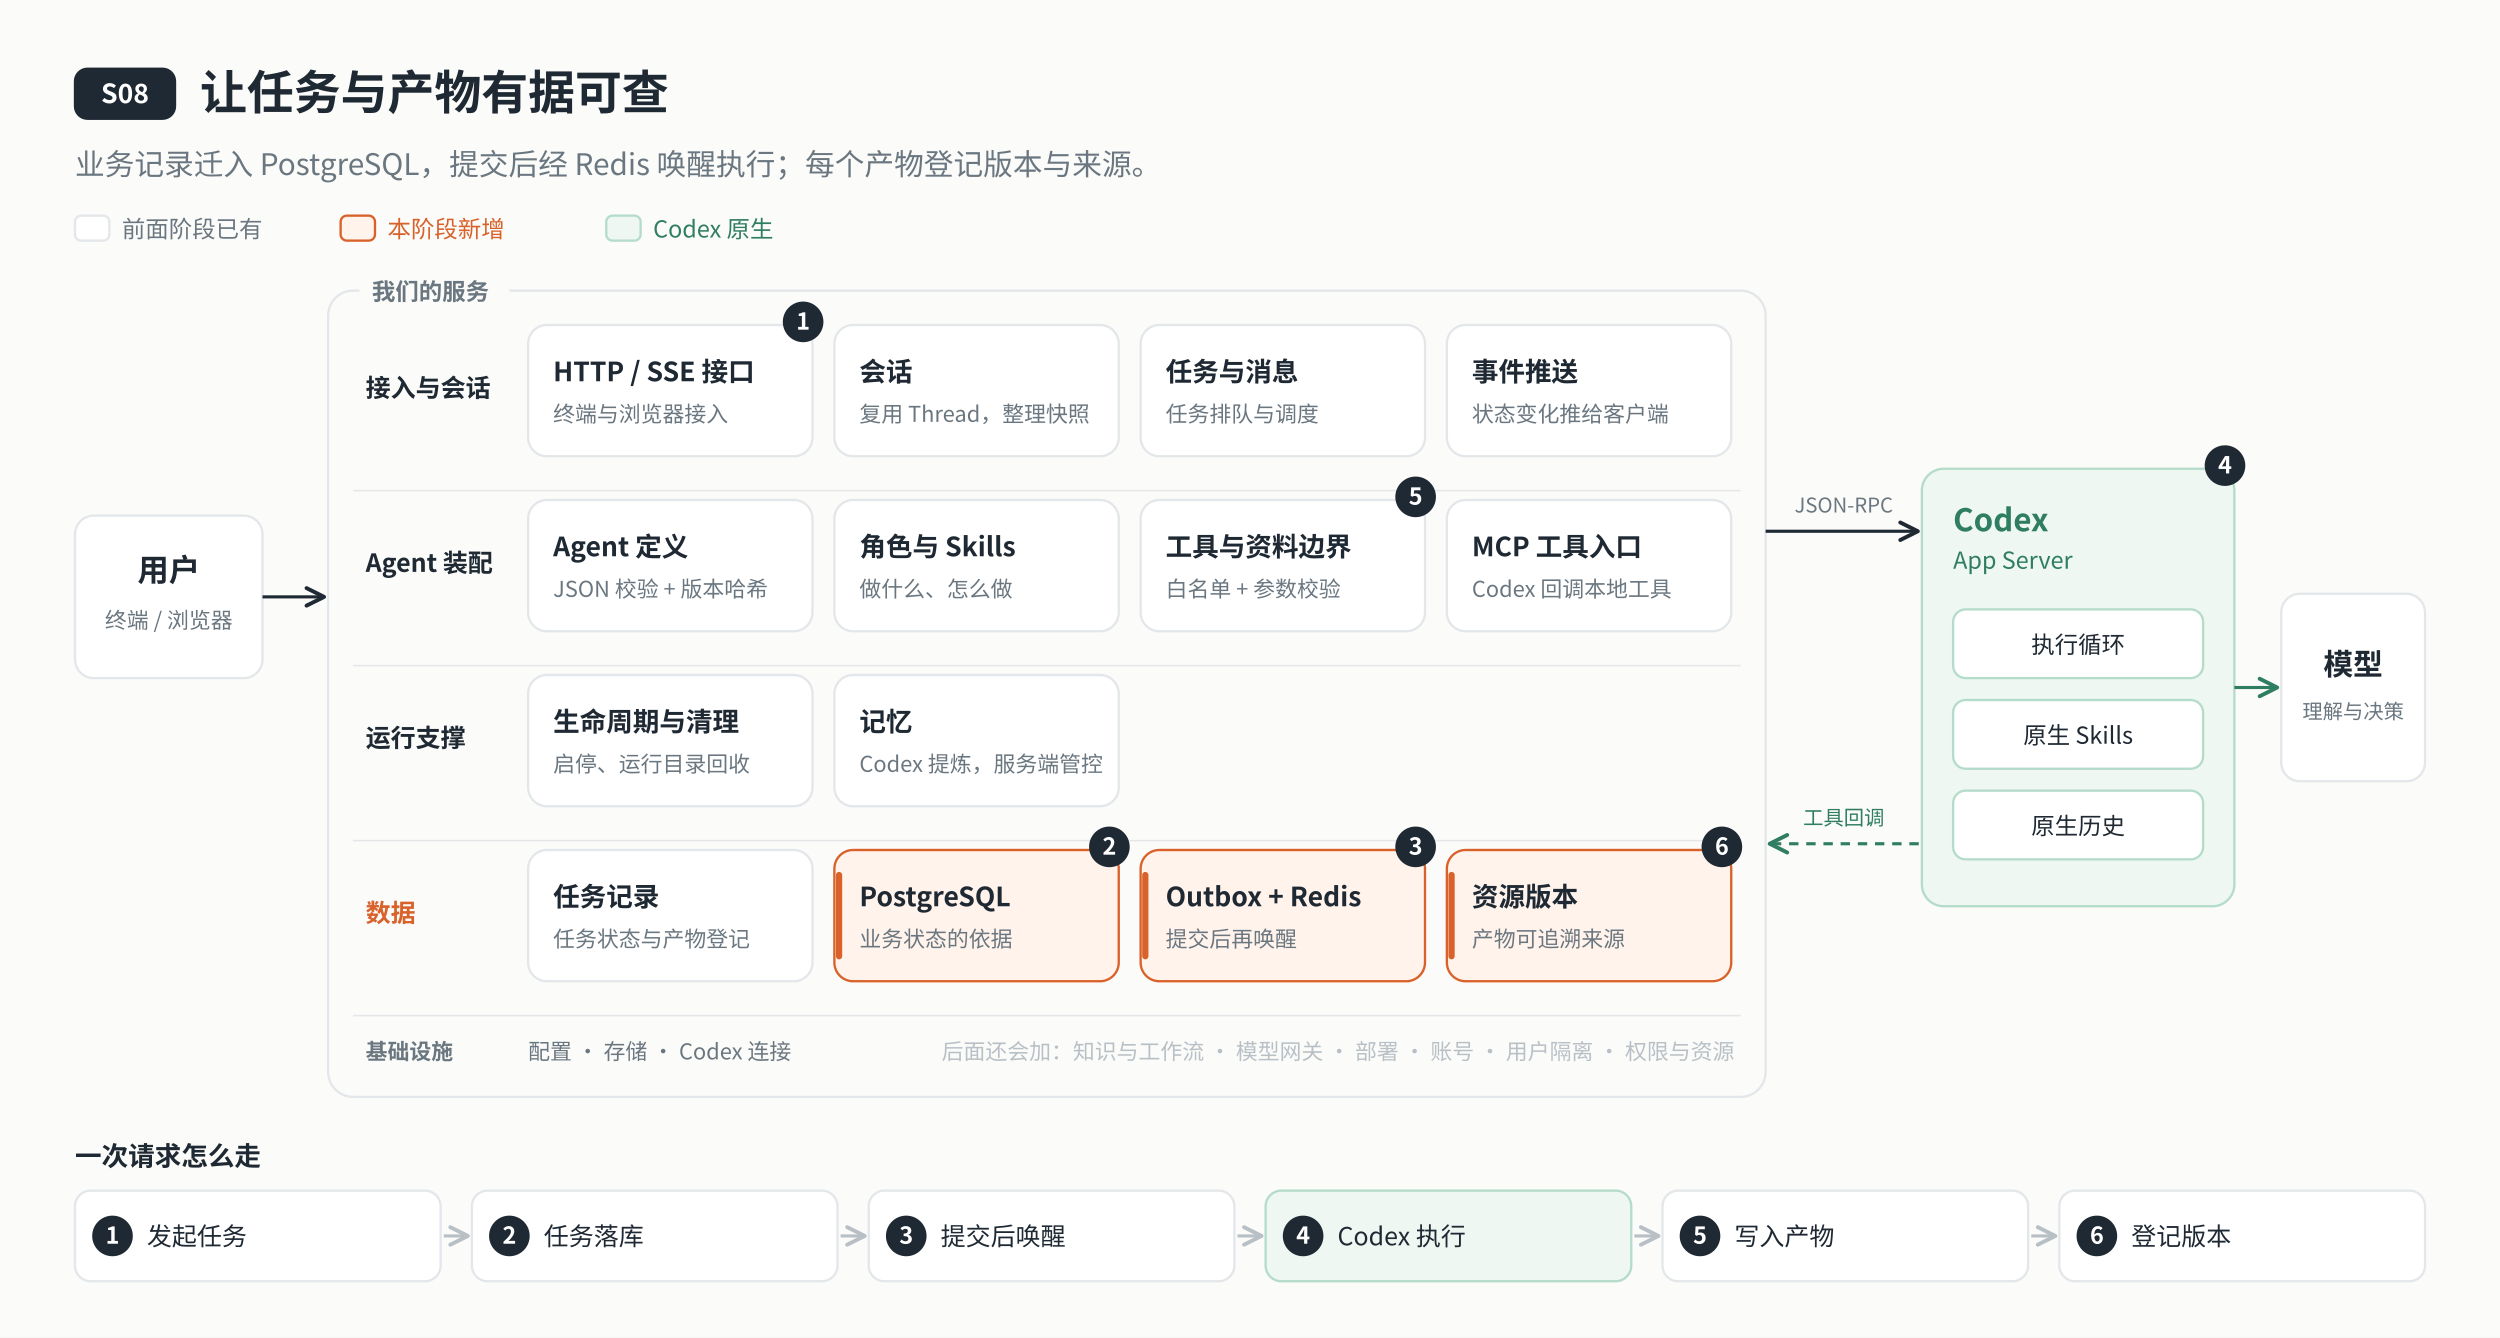
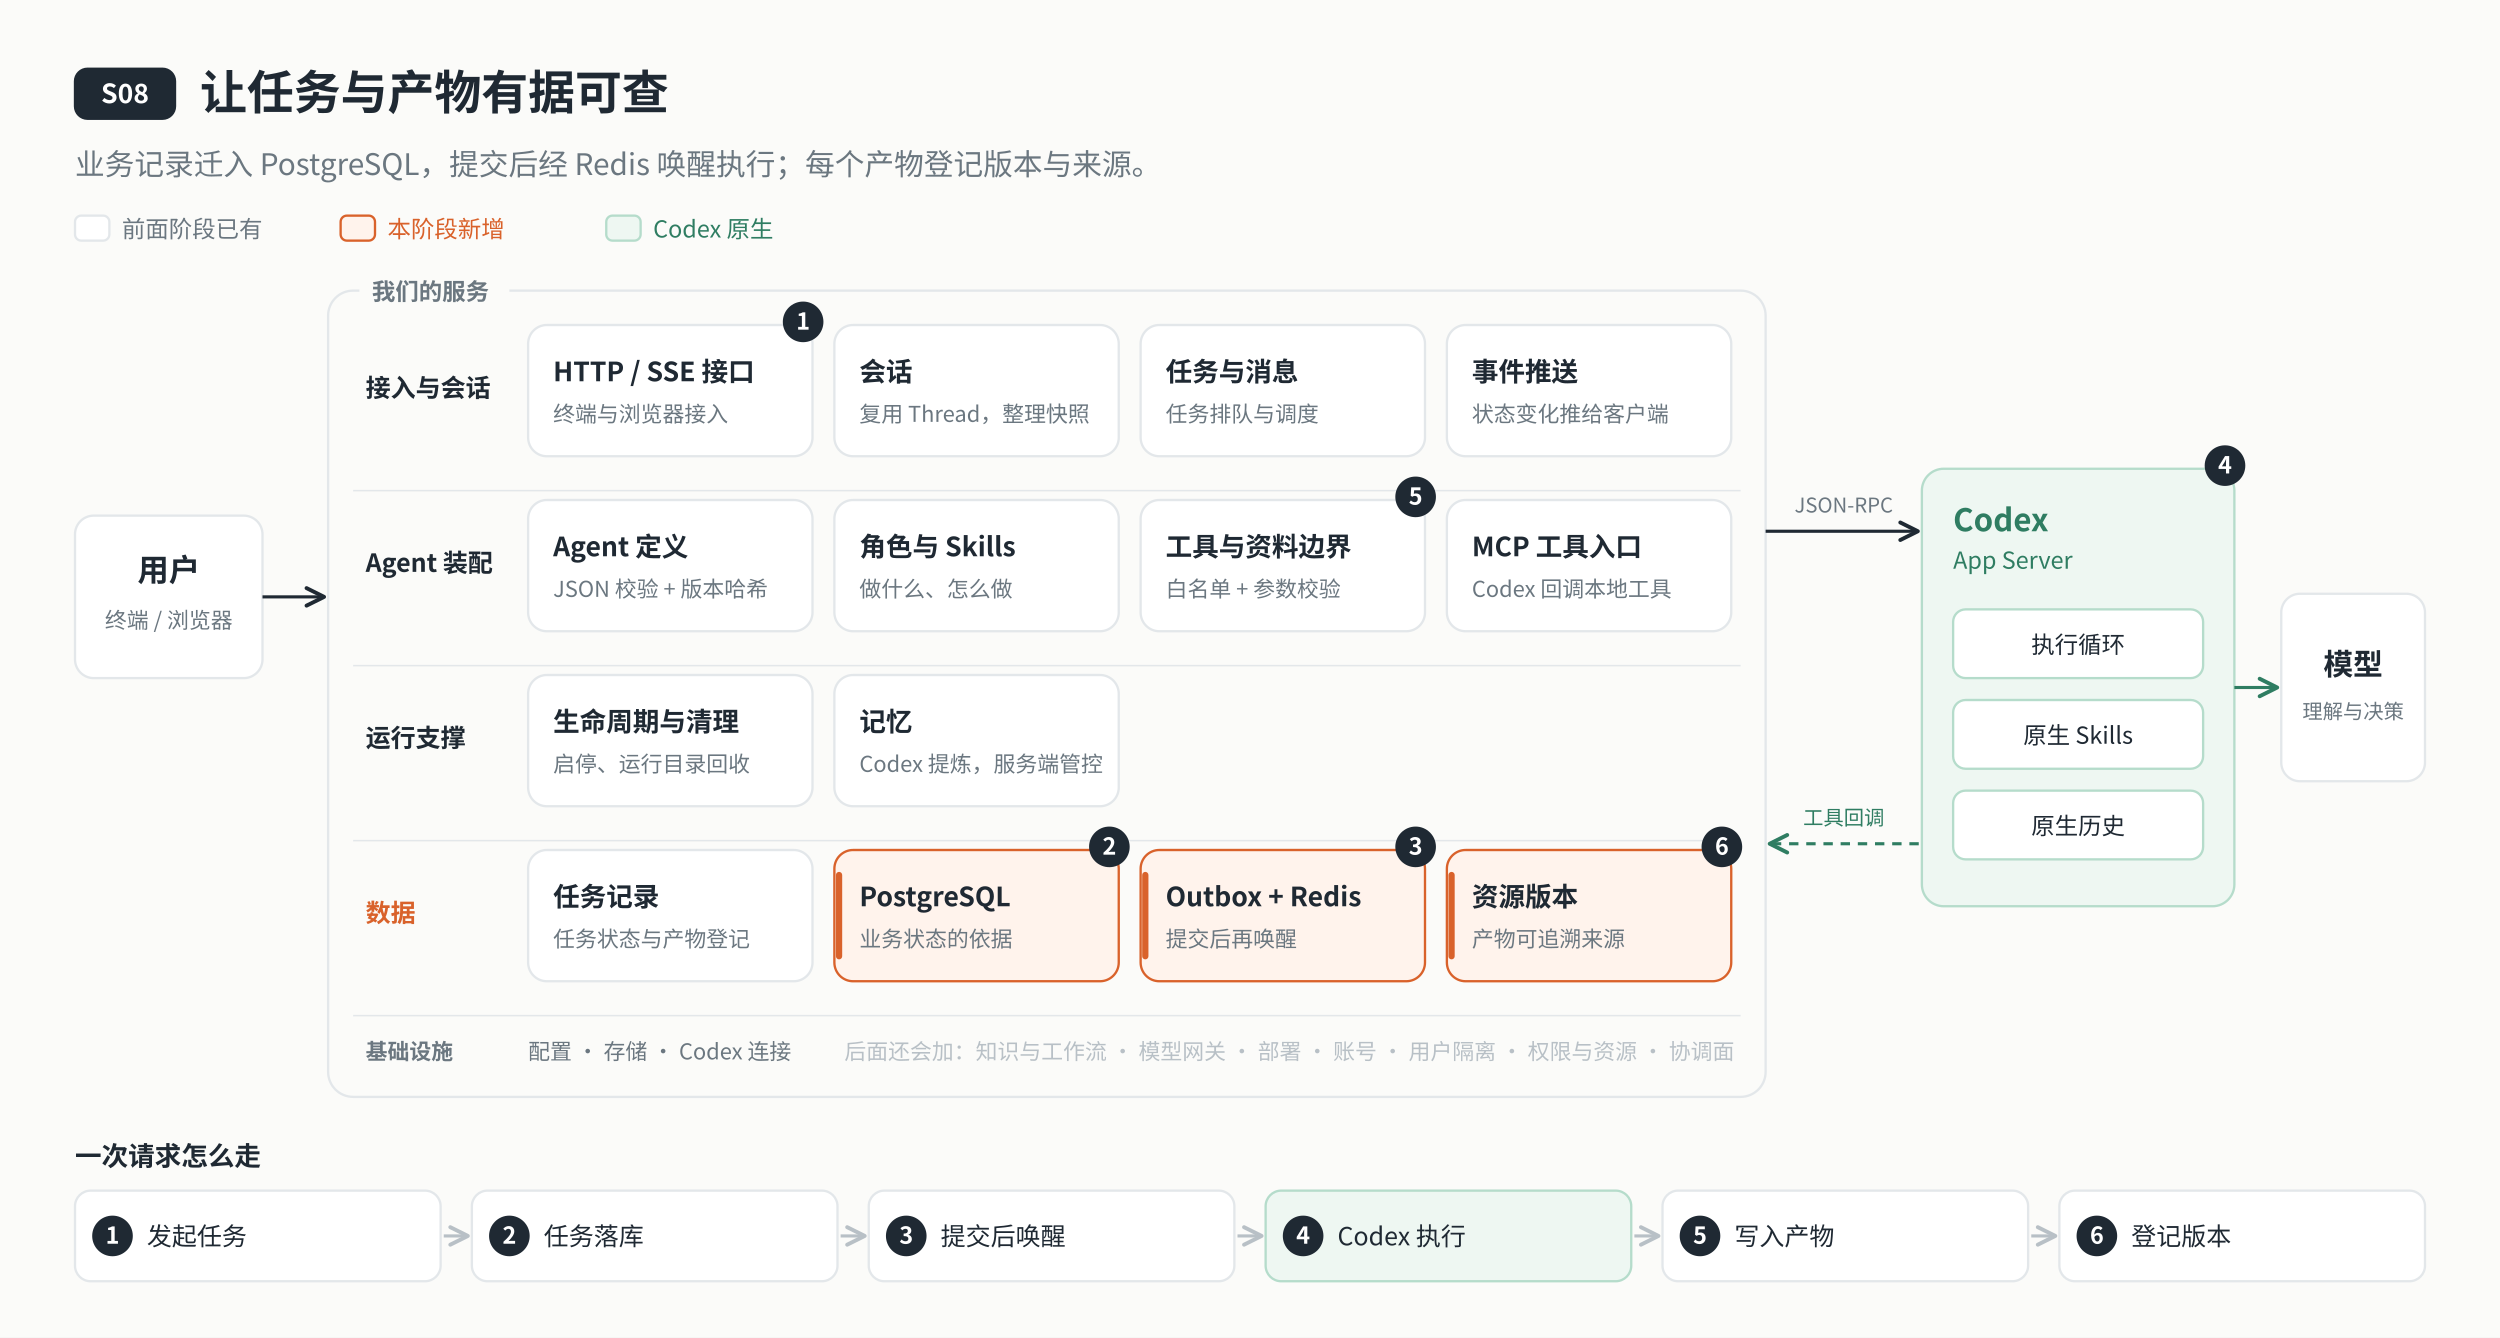
<svg xmlns="http://www.w3.org/2000/svg" width="1600" height="856" viewBox="0 0 1600 856" role="img" aria-labelledby="title desc">
  <defs>
    <marker id="mB8C0C6" viewBox="0 0 10 10" refX="8" refY="5" markerWidth="7" markerHeight="7" orient="auto-start-reverse">
      <path d="M1 1 L9 5 L1 9" fill="none" stroke="#B8C0C6" stroke-width="1.8" stroke-linecap="round" stroke-linejoin="round" />
    </marker>
    <marker id="m1F2933" viewBox="0 0 10 10" refX="8" refY="5" markerWidth="7" markerHeight="7" orient="auto-start-reverse">
      <path d="M1 1 L9 5 L1 9" fill="none" stroke="#1F2933" stroke-width="1.8" stroke-linecap="round" stroke-linejoin="round" />
    </marker>
    <marker id="m2F7D62" viewBox="0 0 10 10" refX="8" refY="5" markerWidth="7" markerHeight="7" orient="auto-start-reverse">
      <path d="M1 1 L9 5 L1 9" fill="none" stroke="#2F7D62" stroke-width="1.8" stroke-linecap="round" stroke-linejoin="round" />
    </marker>
  </defs>
  <g font-family="PingFang SC, Microsoft YaHei, Noto Sans CJK SC, sans-serif">
    <rect x="0" y="0" width="1600" height="856" fill="#FBFBF9" />
    <rect x="48" y="44" width="64" height="32" rx="8" fill="#1F2933" stroke="#1F2933" stroke-width="1.5" />
    <text x="80" y="66" font-size="17" fill="#fff" font-weight="700" text-anchor="middle">S08</text>
    <text x="128" y="70" font-size="30" fill="#1F2933" font-weight="700" text-anchor="start">让任务与产物有据可查</text>
    <text x="48" y="112" font-size="19" fill="#6B7780" font-weight="400" text-anchor="start">业务记录迁入 PostgreSQL，提交后经 Redis 唤醒执行；每个产物登记版本与来源。</text>
    <rect x="48" y="138" width="22" height="16" rx="4" fill="#FFFFFF" stroke="#E3E7EA" stroke-width="1.5" />
    <text x="78" y="152" font-size="15" fill="#6B7780" font-weight="400" text-anchor="start">前面阶段已有</text>
    <rect x="218" y="138" width="22" height="16" rx="4" fill="#FFF3EC" stroke="#D9622B" stroke-width="1.5" />
    <text x="248" y="152" font-size="15" fill="#D9622B" font-weight="400" text-anchor="start">本阶段新增</text>
    <rect x="388" y="138" width="22" height="16" rx="4" fill="#EEF7F2" stroke="#B5DCCB" stroke-width="1.5" />
    <text x="418" y="152" font-size="15" fill="#2F7D62" font-weight="400" text-anchor="start">Codex 原生</text>
    <rect x="48" y="330" width="120" height="104" rx="12" fill="#FFFFFF" stroke="#E3E7EA" stroke-width="1.5" />
    <text x="108" y="372" font-size="20" fill="#1F2933" font-weight="600" text-anchor="middle">用户</text>
    <text x="108" y="402" font-size="14" fill="#6B7780" font-weight="400" text-anchor="middle">终端 / 浏览器</text>
    <rect x="210" y="186" width="920" height="516" rx="16" fill="none" stroke="#E3E7EA" stroke-width="1.5" />
    <rect x="230" y="175" width="96" height="22" fill="#FBFBF9" />
    <text x="238" y="192" font-size="15" fill="#6B7780" font-weight="600" text-anchor="start">我们的服务</text>
    <text x="234" y="254" font-size="16" fill="#1F2933" font-weight="600" text-anchor="start">接入与会话</text>
    <rect x="338" y="208" width="182" height="84" rx="12" fill="#FFFFFF" stroke="#E3E7EA" stroke-width="1.5" />
    <text x="354" y="244" font-size="17" fill="#1F2933" font-weight="600" text-anchor="start">HTTP / SSE 接口</text>
    <text x="354" y="270" font-size="14" fill="#6B7780" font-weight="400" text-anchor="start">终端与浏览器接入</text>
    <rect x="534" y="208" width="182" height="84" rx="12" fill="#FFFFFF" stroke="#E3E7EA" stroke-width="1.5" />
    <text x="550" y="244" font-size="17" fill="#1F2933" font-weight="600" text-anchor="start">会话</text>
    <text x="550" y="270" font-size="14" fill="#6B7780" font-weight="400" text-anchor="start">复用 Thread，整理快照</text>
    <rect x="730" y="208" width="182" height="84" rx="12" fill="#FFFFFF" stroke="#E3E7EA" stroke-width="1.5" />
    <text x="746" y="244" font-size="17" fill="#1F2933" font-weight="600" text-anchor="start">任务与消息</text>
    <text x="746" y="270" font-size="14" fill="#6B7780" font-weight="400" text-anchor="start">任务排队与调度</text>
    <rect x="926" y="208" width="182" height="84" rx="12" fill="#FFFFFF" stroke="#E3E7EA" stroke-width="1.5" />
    <text x="942" y="244" font-size="17" fill="#1F2933" font-weight="600" text-anchor="start">事件推送</text>
    <text x="942" y="270" font-size="14" fill="#6B7780" font-weight="400" text-anchor="start">状态变化推给客户端</text>
    <text x="234" y="366" font-size="16" fill="#1F2933" font-weight="600" text-anchor="start">Agent 装配</text>
    <line x1="226" y1="314" x2="1114" y2="314" stroke="#E3E7EA" stroke-width="1" />
    <rect x="338" y="320" width="182" height="84" rx="12" fill="#FFFFFF" stroke="#E3E7EA" stroke-width="1.5" />
    <text x="354" y="356" font-size="17" fill="#1F2933" font-weight="600" text-anchor="start">Agent 定义</text>
    <text x="354" y="382" font-size="14" fill="#6B7780" font-weight="400" text-anchor="start">JSON 校验 + 版本哈希</text>
    <rect x="534" y="320" width="182" height="84" rx="12" fill="#FFFFFF" stroke="#E3E7EA" stroke-width="1.5" />
    <text x="550" y="356" font-size="17" fill="#1F2933" font-weight="600" text-anchor="start">角色与 Skills</text>
    <text x="550" y="382" font-size="14" fill="#6B7780" font-weight="400" text-anchor="start">做什么、怎么做</text>
    <rect x="730" y="320" width="182" height="84" rx="12" fill="#FFFFFF" stroke="#E3E7EA" stroke-width="1.5" />
    <text x="746" y="356" font-size="17" fill="#1F2933" font-weight="600" text-anchor="start">工具与资料边界</text>
    <text x="746" y="382" font-size="14" fill="#6B7780" font-weight="400" text-anchor="start">白名单 + 参数校验</text>
    <rect x="926" y="320" width="182" height="84" rx="12" fill="#FFFFFF" stroke="#E3E7EA" stroke-width="1.5" />
    <text x="942" y="356" font-size="17" fill="#1F2933" font-weight="600" text-anchor="start">MCP 工具入口</text>
    <text x="942" y="382" font-size="14" fill="#6B7780" font-weight="400" text-anchor="start">Codex 回调本地工具</text>
    <text x="234" y="478" font-size="16" fill="#1F2933" font-weight="600" text-anchor="start">运行支撑</text>
    <line x1="226" y1="426" x2="1114" y2="426" stroke="#E3E7EA" stroke-width="1" />
    <rect x="338" y="432" width="182" height="84" rx="12" fill="#FFFFFF" stroke="#E3E7EA" stroke-width="1.5" />
    <text x="354" y="468" font-size="17" fill="#1F2933" font-weight="600" text-anchor="start">生命周期与清理</text>
    <text x="354" y="494" font-size="14" fill="#6B7780" font-weight="400" text-anchor="start">启停、运行目录回收</text>
    <rect x="534" y="432" width="182" height="84" rx="12" fill="#FFFFFF" stroke="#E3E7EA" stroke-width="1.5" />
    <text x="550" y="468" font-size="17" fill="#1F2933" font-weight="600" text-anchor="start">记忆</text>
    <text x="550" y="494" font-size="14" fill="#6B7780" font-weight="400" text-anchor="start">Codex 提炼，服务端管控</text>
    <text x="234" y="590" font-size="16" fill="#D9622B" font-weight="600" text-anchor="start">数据</text>
    <line x1="226" y1="538" x2="1114" y2="538" stroke="#E3E7EA" stroke-width="1" />
    <rect x="338" y="544" width="182" height="84" rx="12" fill="#FFFFFF" stroke="#E3E7EA" stroke-width="1.5" />
    <text x="354" y="580" font-size="17" fill="#1F2933" font-weight="600" text-anchor="start">任务记录</text>
    <text x="354" y="606" font-size="14" fill="#6B7780" font-weight="400" text-anchor="start">任务状态与产物登记</text>
    <rect x="534" y="544" width="182" height="84" rx="12" fill="#FFF3EC" stroke="#D9622B" stroke-width="1.5" />
    <rect x="535" y="558" width="4" height="56" rx="2" fill="#D9622B" />
    <text x="550" y="580" font-size="17" fill="#1F2933" font-weight="600" text-anchor="start">PostgreSQL</text>
    <text x="550" y="606" font-size="14" fill="#6B7780" font-weight="400" text-anchor="start">业务状态的依据</text>
    <rect x="730" y="544" width="182" height="84" rx="12" fill="#FFF3EC" stroke="#D9622B" stroke-width="1.5" />
    <rect x="731" y="558" width="4" height="56" rx="2" fill="#D9622B" />
    <text x="746" y="580" font-size="17" fill="#1F2933" font-weight="600" text-anchor="start">Outbox + Redis</text>
    <text x="746" y="606" font-size="14" fill="#6B7780" font-weight="400" text-anchor="start">提交后再唤醒</text>
    <rect x="926" y="544" width="182" height="84" rx="12" fill="#FFF3EC" stroke="#D9622B" stroke-width="1.5" />
    <rect x="927" y="558" width="4" height="56" rx="2" fill="#D9622B" />
    <text x="942" y="580" font-size="17" fill="#1F2933" font-weight="600" text-anchor="start">资源版本</text>
    <text x="942" y="606" font-size="14" fill="#6B7780" font-weight="400" text-anchor="start">产物可追溯来源</text>
    <line x1="226" y1="650" x2="1114" y2="650" stroke="#E3E7EA" stroke-width="1" />
    <text x="234" y="678" font-size="14" fill="#6B7780" font-weight="600" text-anchor="start">基础设施</text>
    <text x="338" y="678" font-size="14" fill="#6B7780" font-weight="400" text-anchor="start">配置 · 存储 · Codex 连接</text>
-     <text x="1110" y="678" font-size="14" fill="#B8C0C6" font-weight="400" text-anchor="end">后面还会加：知识与工作流 · 模型网关 · 部署 · 账号 · 用户隔离 · 权限与资源</text>
+     <text x="1110" y="678" font-size="14" fill="#B8C0C6" font-weight="400" text-anchor="end">后面还会加：知识与工作流 · 模型网关 · 部署 · 账号 · 用户隔离 · 权限与资源 · 协调面</text>
    <rect x="1230" y="300" width="200" height="280" rx="14" fill="#EEF7F2" stroke="#B5DCCB" stroke-width="1.5" />
    <text x="1250" y="340" font-size="20" fill="#2F7D62" font-weight="700" text-anchor="start">Codex</text>
    <text x="1250" y="364" font-size="15" fill="#2F7D62" font-weight="400" text-anchor="start">App Server</text>
    <rect x="1250" y="390" width="160" height="44" rx="8" fill="#FFFFFF" stroke="#B5DCCB" stroke-width="1.5" />
    <text x="1330" y="418" font-size="15" fill="#1F2933" font-weight="500" text-anchor="middle">执行循环</text>
    <rect x="1250" y="448" width="160" height="44" rx="8" fill="#FFFFFF" stroke="#B5DCCB" stroke-width="1.5" />
    <text x="1330" y="476" font-size="15" fill="#1F2933" font-weight="500" text-anchor="middle">原生 Skills</text>
    <rect x="1250" y="506" width="160" height="44" rx="8" fill="#FFFFFF" stroke="#B5DCCB" stroke-width="1.5" />
    <text x="1330" y="534" font-size="15" fill="#1F2933" font-weight="500" text-anchor="middle">原生历史</text>
    <rect x="1460" y="380" width="92" height="120" rx="12" fill="#FFFFFF" stroke="#E3E7EA" stroke-width="1.5" />
    <text x="1506" y="432" font-size="19" fill="#1F2933" font-weight="600" text-anchor="middle">模型</text>
    <text x="1506" y="460" font-size="13" fill="#6B7780" font-weight="400" text-anchor="middle">理解与决策</text>
    <path d="M168,382 L206,382" fill="none" stroke="#1F2933" stroke-width="2" marker-end="url(#m1F2933)" />
    <path d="M1130,340 L1226,340" fill="none" stroke="#1F2933" stroke-width="2" marker-end="url(#m1F2933)" />
    <text x="1180" y="328" font-size="13" fill="#6B7780" font-weight="500" text-anchor="middle">JSON-RPC</text>
    <path d="M1228,540 L1134,540" fill="none" stroke="#2F7D62" stroke-width="2" stroke-dasharray="6 5" marker-end="url(#m2F7D62)" />
    <text x="1180" y="528" font-size="13" fill="#2F7D62" font-weight="500" text-anchor="middle">工具回调</text>
    <path d="M1430,440 L1456,440" fill="none" stroke="#2F7D62" stroke-width="2" marker-end="url(#m2F7D62)" />
    <circle cx="514" cy="206" r="13" fill="#1F2933" />
    <text x="514" y="211" font-size="15" fill="#fff" font-weight="700" text-anchor="middle">1</text>
    <circle cx="710" cy="542" r="13" fill="#1F2933" />
    <text x="710" y="547" font-size="15" fill="#fff" font-weight="700" text-anchor="middle">2</text>
    <circle cx="906" cy="542" r="13" fill="#1F2933" />
    <text x="906" y="547" font-size="15" fill="#fff" font-weight="700" text-anchor="middle">3</text>
    <circle cx="1424" cy="298" r="13" fill="#1F2933" />
    <text x="1424" y="303" font-size="15" fill="#fff" font-weight="700" text-anchor="middle">4</text>
    <circle cx="906" cy="318" r="13" fill="#1F2933" />
    <text x="906" y="323" font-size="15" fill="#fff" font-weight="700" text-anchor="middle">5</text>
    <circle cx="1102" cy="542" r="13" fill="#1F2933" />
    <text x="1102" y="547" font-size="15" fill="#fff" font-weight="700" text-anchor="middle">6</text>
    <text x="48" y="746" font-size="17" fill="#1F2933" font-weight="700" text-anchor="start">一次请求怎么走</text>
    <rect x="48" y="762" width="234" height="58" rx="10" fill="#FFFFFF" stroke="#E3E7EA" stroke-width="1.5" />
    <circle cx="72" cy="791" r="13" fill="#1F2933" />
    <text x="72" y="796" font-size="15" fill="#fff" font-weight="700" text-anchor="middle">1</text>
    <text x="94" y="797" font-size="16" fill="#1F2933" font-weight="500" text-anchor="start">发起任务</text>
    <path d="M284,791 L298,791" fill="none" stroke="#B8C0C6" stroke-width="2" marker-end="url(#mB8C0C6)" />
    <rect x="302" y="762" width="234" height="58" rx="10" fill="#FFFFFF" stroke="#E3E7EA" stroke-width="1.5" />
    <circle cx="326" cy="791" r="13" fill="#1F2933" />
    <text x="326" y="796" font-size="15" fill="#fff" font-weight="700" text-anchor="middle">2</text>
    <text x="348" y="797" font-size="16" fill="#1F2933" font-weight="500" text-anchor="start">任务落库</text>
    <path d="M538,791 L552,791" fill="none" stroke="#B8C0C6" stroke-width="2" marker-end="url(#mB8C0C6)" />
    <rect x="556" y="762" width="234" height="58" rx="10" fill="#FFFFFF" stroke="#E3E7EA" stroke-width="1.5" />
    <circle cx="580" cy="791" r="13" fill="#1F2933" />
    <text x="580" y="796" font-size="15" fill="#fff" font-weight="700" text-anchor="middle">3</text>
    <text x="602" y="797" font-size="16" fill="#1F2933" font-weight="500" text-anchor="start">提交后唤醒</text>
    <path d="M792,791 L806,791" fill="none" stroke="#B8C0C6" stroke-width="2" marker-end="url(#mB8C0C6)" />
    <rect x="810" y="762" width="234" height="58" rx="10" fill="#EEF7F2" stroke="#B5DCCB" stroke-width="1.5" />
    <circle cx="834" cy="791" r="13" fill="#1F2933" />
    <text x="834" y="796" font-size="15" fill="#fff" font-weight="700" text-anchor="middle">4</text>
    <text x="856" y="797" font-size="16" fill="#1F2933" font-weight="500" text-anchor="start">Codex 执行</text>
    <path d="M1046,791 L1060,791" fill="none" stroke="#B8C0C6" stroke-width="2" marker-end="url(#mB8C0C6)" />
    <rect x="1064" y="762" width="234" height="58" rx="10" fill="#FFFFFF" stroke="#E3E7EA" stroke-width="1.5" />
    <circle cx="1088" cy="791" r="13" fill="#1F2933" />
    <text x="1088" y="796" font-size="15" fill="#fff" font-weight="700" text-anchor="middle">5</text>
    <text x="1110" y="797" font-size="16" fill="#1F2933" font-weight="500" text-anchor="start">写入产物</text>
    <path d="M1300,791 L1314,791" fill="none" stroke="#B8C0C6" stroke-width="2" marker-end="url(#mB8C0C6)" />
    <rect x="1318" y="762" width="234" height="58" rx="10" fill="#FFFFFF" stroke="#E3E7EA" stroke-width="1.5" />
    <circle cx="1342" cy="791" r="13" fill="#1F2933" />
    <text x="1342" y="796" font-size="15" fill="#fff" font-weight="700" text-anchor="middle">6</text>
    <text x="1364" y="797" font-size="16" fill="#1F2933" font-weight="500" text-anchor="start">登记版本</text>
  </g>
</svg>
